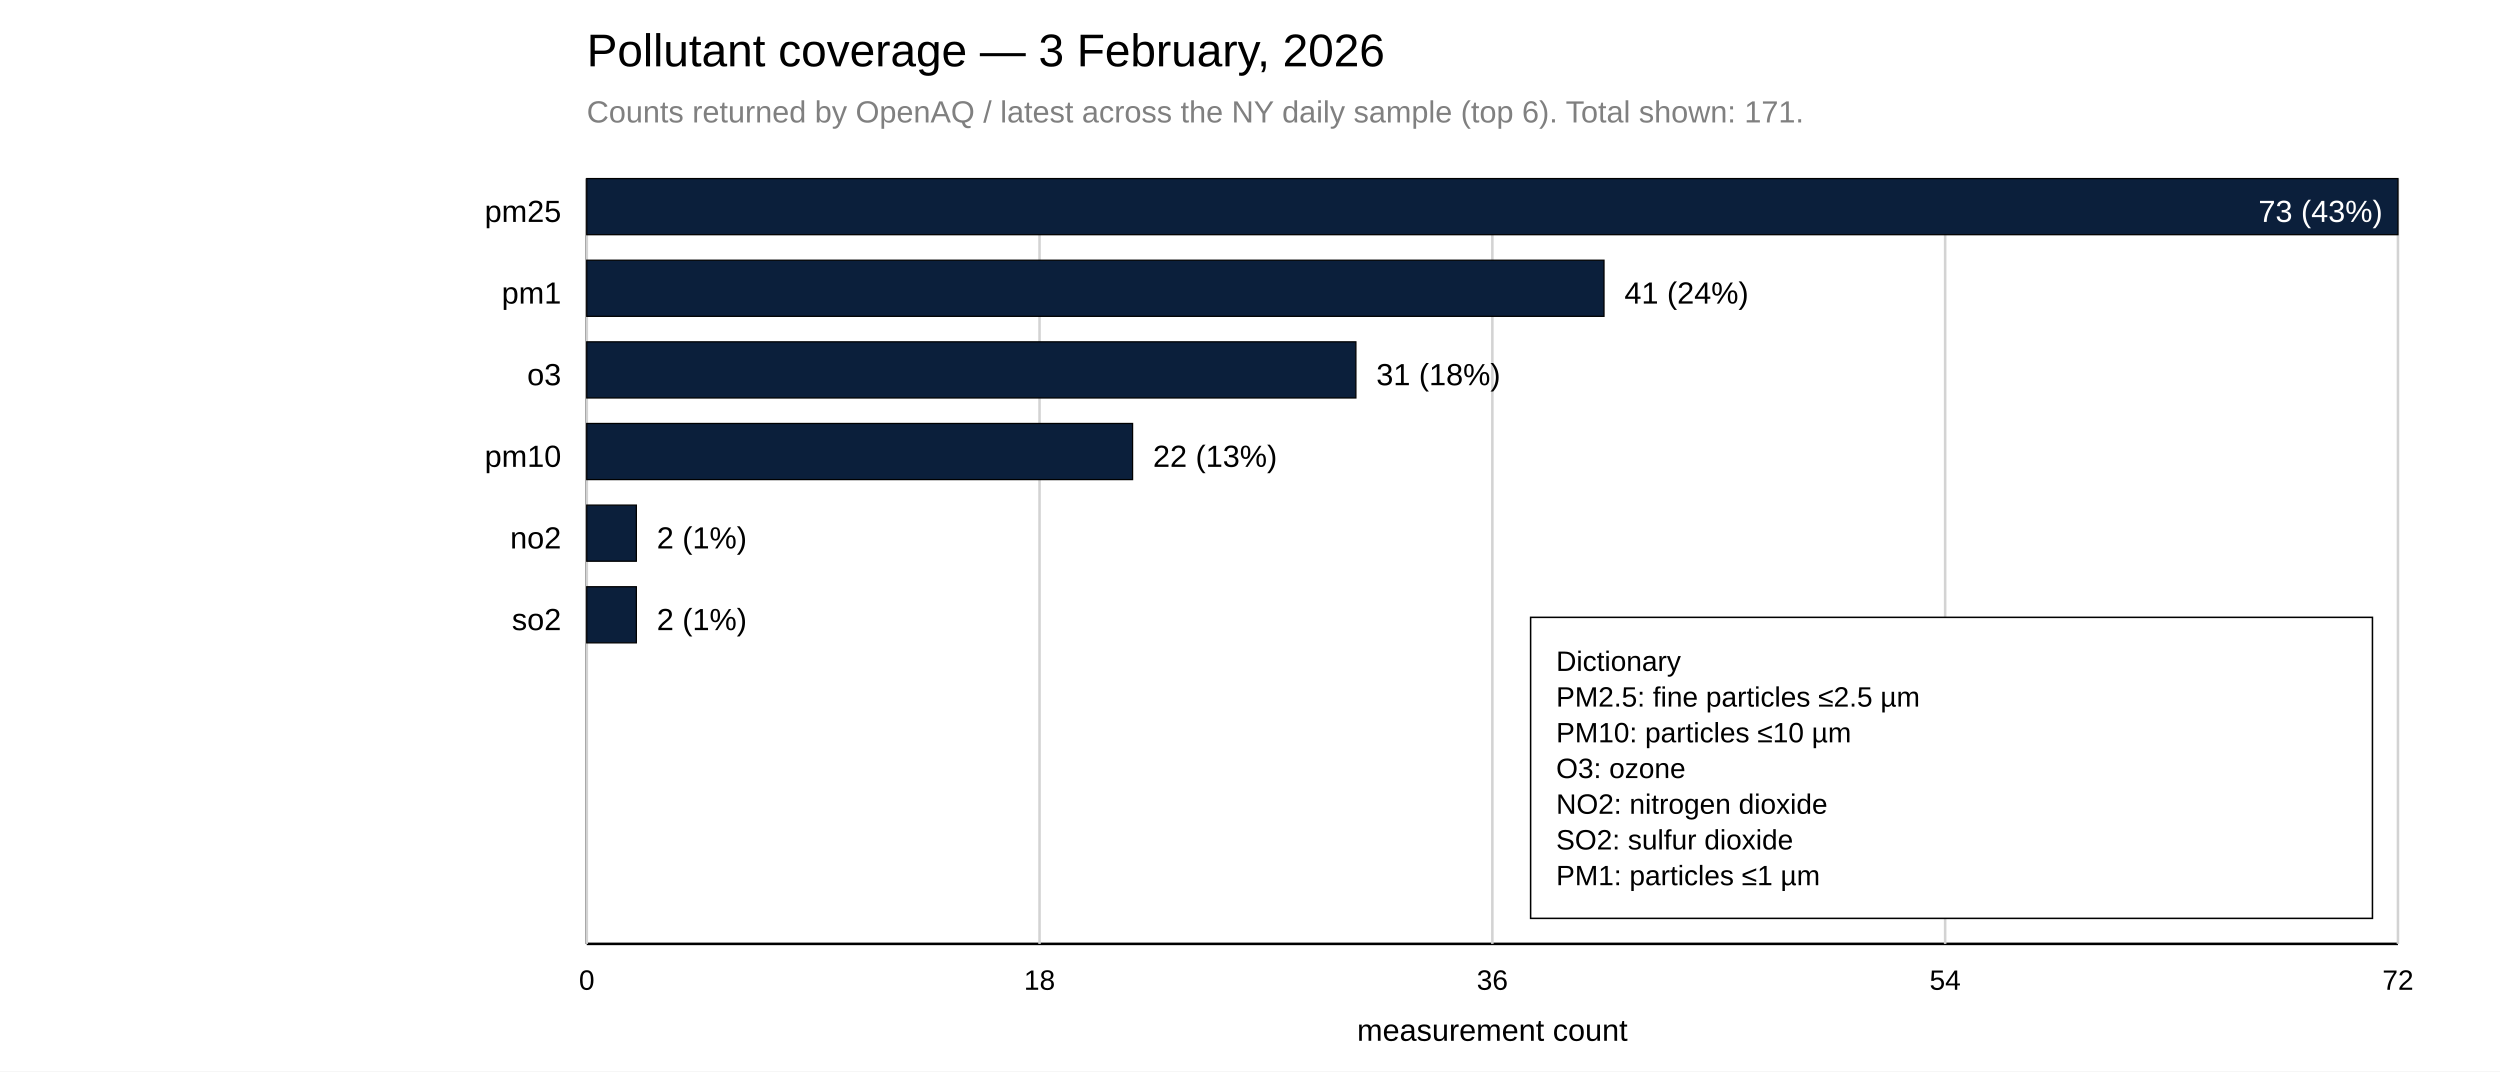
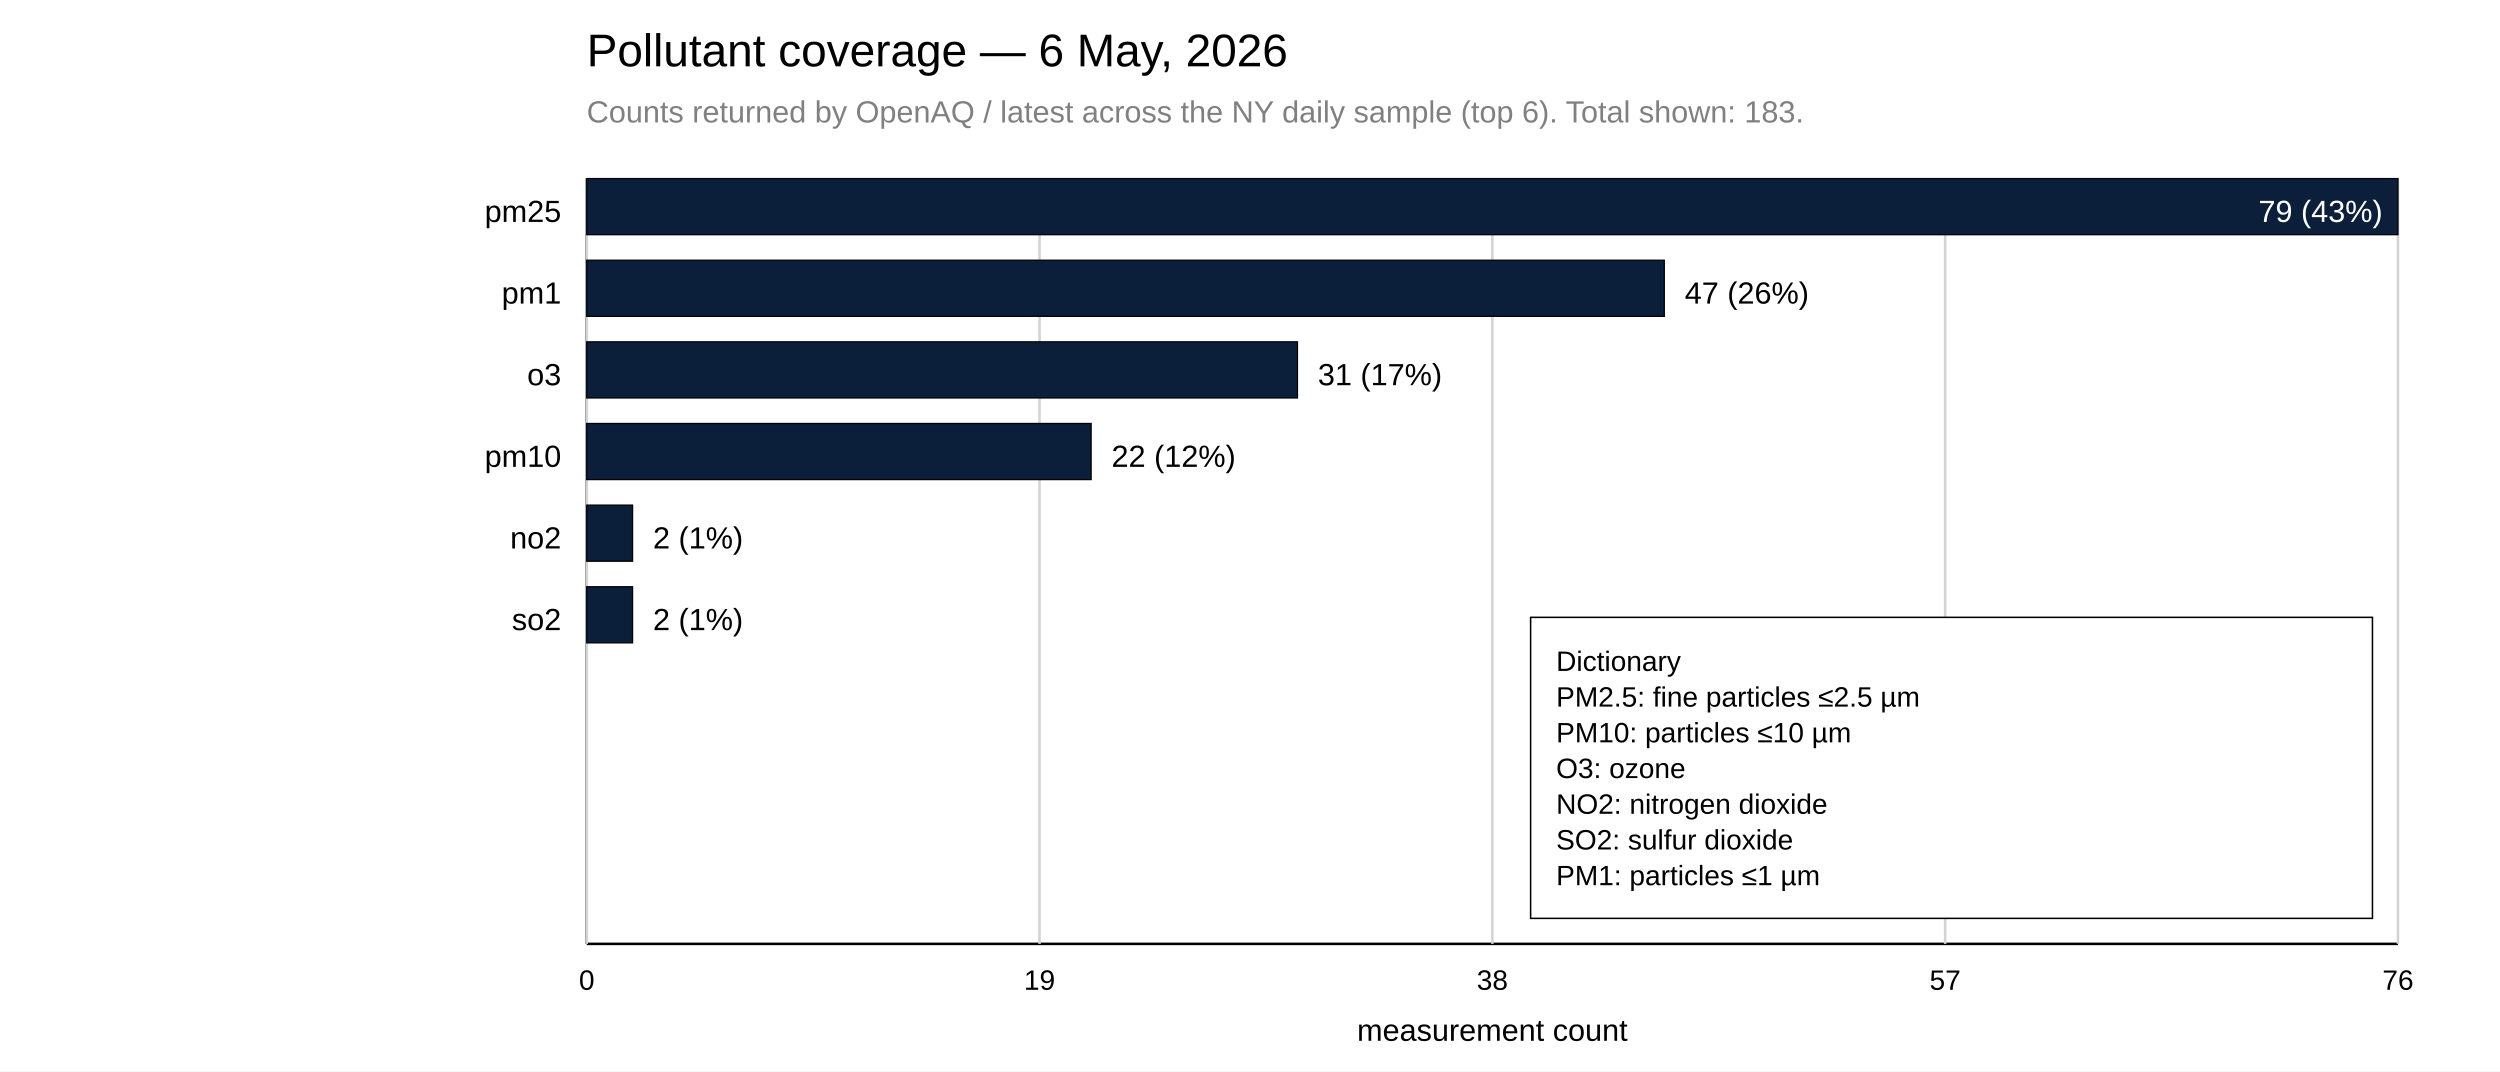
<svg xmlns="http://www.w3.org/2000/svg" width="980" height="420">
  <rect x="0" y="0" width="980" height="420" fill="white" />
-   <text x="230" y="26" font-family="Arial, sans-serif" font-size="18">Pollutant coverage — 3 February, 2026</text>
-   <text x="230" y="48" font-family="Arial, sans-serif" font-size="12" fill="gray">Counts returned by OpenAQ / latest across the NY daily sample (top 6). Total shown: 171.</text>
+   <text x="230" y="26" font-family="Arial, sans-serif" font-size="18">Pollutant coverage — 6 May, 2026</text>
+   <text x="230" y="48" font-family="Arial, sans-serif" font-size="12" fill="gray">Counts returned by OpenAQ / latest across the NY daily sample (top 6). Total shown: 183.</text>
  <line x1="230" y1="70" x2="230" y2="370" stroke="black" />
  <line x1="230" y1="370" x2="940" y2="370" stroke="black" />
  <line x1="230.00" y1="70" x2="230.00" y2="370" stroke="lightgray" />
  <text x="230.00" y="388" font-family="Arial, sans-serif" font-size="11" text-anchor="middle">0</text>
  <line x1="407.50" y1="70" x2="407.50" y2="370" stroke="lightgray" />
-   <text x="407.50" y="388" font-family="Arial, sans-serif" font-size="11" text-anchor="middle">18</text>
+   <text x="407.50" y="388" font-family="Arial, sans-serif" font-size="11" text-anchor="middle">19</text>
  <line x1="585.00" y1="70" x2="585.00" y2="370" stroke="lightgray" />
-   <text x="585.00" y="388" font-family="Arial, sans-serif" font-size="11" text-anchor="middle">36</text>
+   <text x="585.00" y="388" font-family="Arial, sans-serif" font-size="11" text-anchor="middle">38</text>
  <line x1="762.50" y1="70" x2="762.50" y2="370" stroke="lightgray" />
-   <text x="762.50" y="388" font-family="Arial, sans-serif" font-size="11" text-anchor="middle">54</text>
+   <text x="762.50" y="388" font-family="Arial, sans-serif" font-size="11" text-anchor="middle">57</text>
  <line x1="940.00" y1="70" x2="940.00" y2="370" stroke="lightgray" />
-   <text x="940.00" y="388" font-family="Arial, sans-serif" font-size="11" text-anchor="middle">72</text>
+   <text x="940.00" y="388" font-family="Arial, sans-serif" font-size="11" text-anchor="middle">76</text>
  <text x="585.00" y="408" font-family="Arial, sans-serif" font-size="12" text-anchor="middle">measurement count</text>
  <text x="220" y="87" font-family="Arial, sans-serif" font-size="12" text-anchor="end">pm25</text>
  <rect x="230" y="70" width="710.00" height="22" fill="#0B1F3B" stroke="black" stroke-width="0.5" />
-   <text x="934.00" y="87" font-family="Arial, sans-serif" font-size="12" fill="white" text-anchor="end">73 (43%)</text>
+   <text x="934.00" y="87" font-family="Arial, sans-serif" font-size="12" fill="white" text-anchor="end">79 (43%)</text>
  <text x="220" y="119" font-family="Arial, sans-serif" font-size="12" text-anchor="end">pm1</text>
-   <rect x="230" y="102" width="398.77" height="22" fill="#0B1F3B" stroke="black" stroke-width="0.5" />
-   <text x="636.77" y="119" font-family="Arial, sans-serif" font-size="12">41 (24%)</text>
+   <rect x="230" y="102" width="422.41" height="22" fill="#0B1F3B" stroke="black" stroke-width="0.5" />
+   <text x="660.41" y="119" font-family="Arial, sans-serif" font-size="12">47 (26%)</text>
  <text x="220" y="151" font-family="Arial, sans-serif" font-size="12" text-anchor="end">o3</text>
-   <rect x="230" y="134" width="301.51" height="22" fill="#0B1F3B" stroke="black" stroke-width="0.5" />
-   <text x="539.51" y="151" font-family="Arial, sans-serif" font-size="12">31 (18%)</text>
+   <rect x="230" y="134" width="278.61" height="22" fill="#0B1F3B" stroke="black" stroke-width="0.5" />
+   <text x="516.61" y="151" font-family="Arial, sans-serif" font-size="12">31 (17%)</text>
  <text x="220" y="183" font-family="Arial, sans-serif" font-size="12" text-anchor="end">pm10</text>
-   <rect x="230" y="166" width="213.97" height="22" fill="#0B1F3B" stroke="black" stroke-width="0.5" />
-   <text x="451.97" y="183" font-family="Arial, sans-serif" font-size="12">22 (13%)</text>
+   <rect x="230" y="166" width="197.72" height="22" fill="#0B1F3B" stroke="black" stroke-width="0.5" />
+   <text x="435.72" y="183" font-family="Arial, sans-serif" font-size="12">22 (12%)</text>
  <text x="220" y="215" font-family="Arial, sans-serif" font-size="12" text-anchor="end">no2</text>
-   <rect x="230" y="198" width="19.45" height="22" fill="#0B1F3B" stroke="black" stroke-width="0.5" />
-   <text x="257.45" y="215" font-family="Arial, sans-serif" font-size="12">2 (1%)</text>
+   <rect x="230" y="198" width="17.97" height="22" fill="#0B1F3B" stroke="black" stroke-width="0.5" />
+   <text x="255.97" y="215" font-family="Arial, sans-serif" font-size="12">2 (1%)</text>
  <text x="220" y="247" font-family="Arial, sans-serif" font-size="12" text-anchor="end">so2</text>
-   <rect x="230" y="230" width="19.45" height="22" fill="#0B1F3B" stroke="black" stroke-width="0.5" />
-   <text x="257.45" y="247" font-family="Arial, sans-serif" font-size="12">2 (1%)</text>
+   <rect x="230" y="230" width="17.97" height="22" fill="#0B1F3B" stroke="black" stroke-width="0.5" />
+   <text x="255.97" y="247" font-family="Arial, sans-serif" font-size="12">2 (1%)</text>
  <rect x="600.00" y="242.00" width="330" height="118" fill="white" stroke="black" stroke-width="0.6" />
  <text x="610.00" y="263.00" font-family="Arial, sans-serif" font-size="11" fill="black">
    <tspan x="610.00" dy="0">Dictionary</tspan>
    <tspan x="610.00" dy="14">PM2.5: fine particles ≤2.5 µm</tspan>
    <tspan x="610.00" dy="14">PM10: particles ≤10 µm</tspan>
    <tspan x="610.00" dy="14">O3: ozone</tspan>
    <tspan x="610.00" dy="14">NO2: nitrogen dioxide</tspan>
    <tspan x="610.00" dy="14">SO2: sulfur dioxide</tspan>
    <tspan x="610.00" dy="14">PM1: particles ≤1 µm</tspan>
  </text>
</svg>
